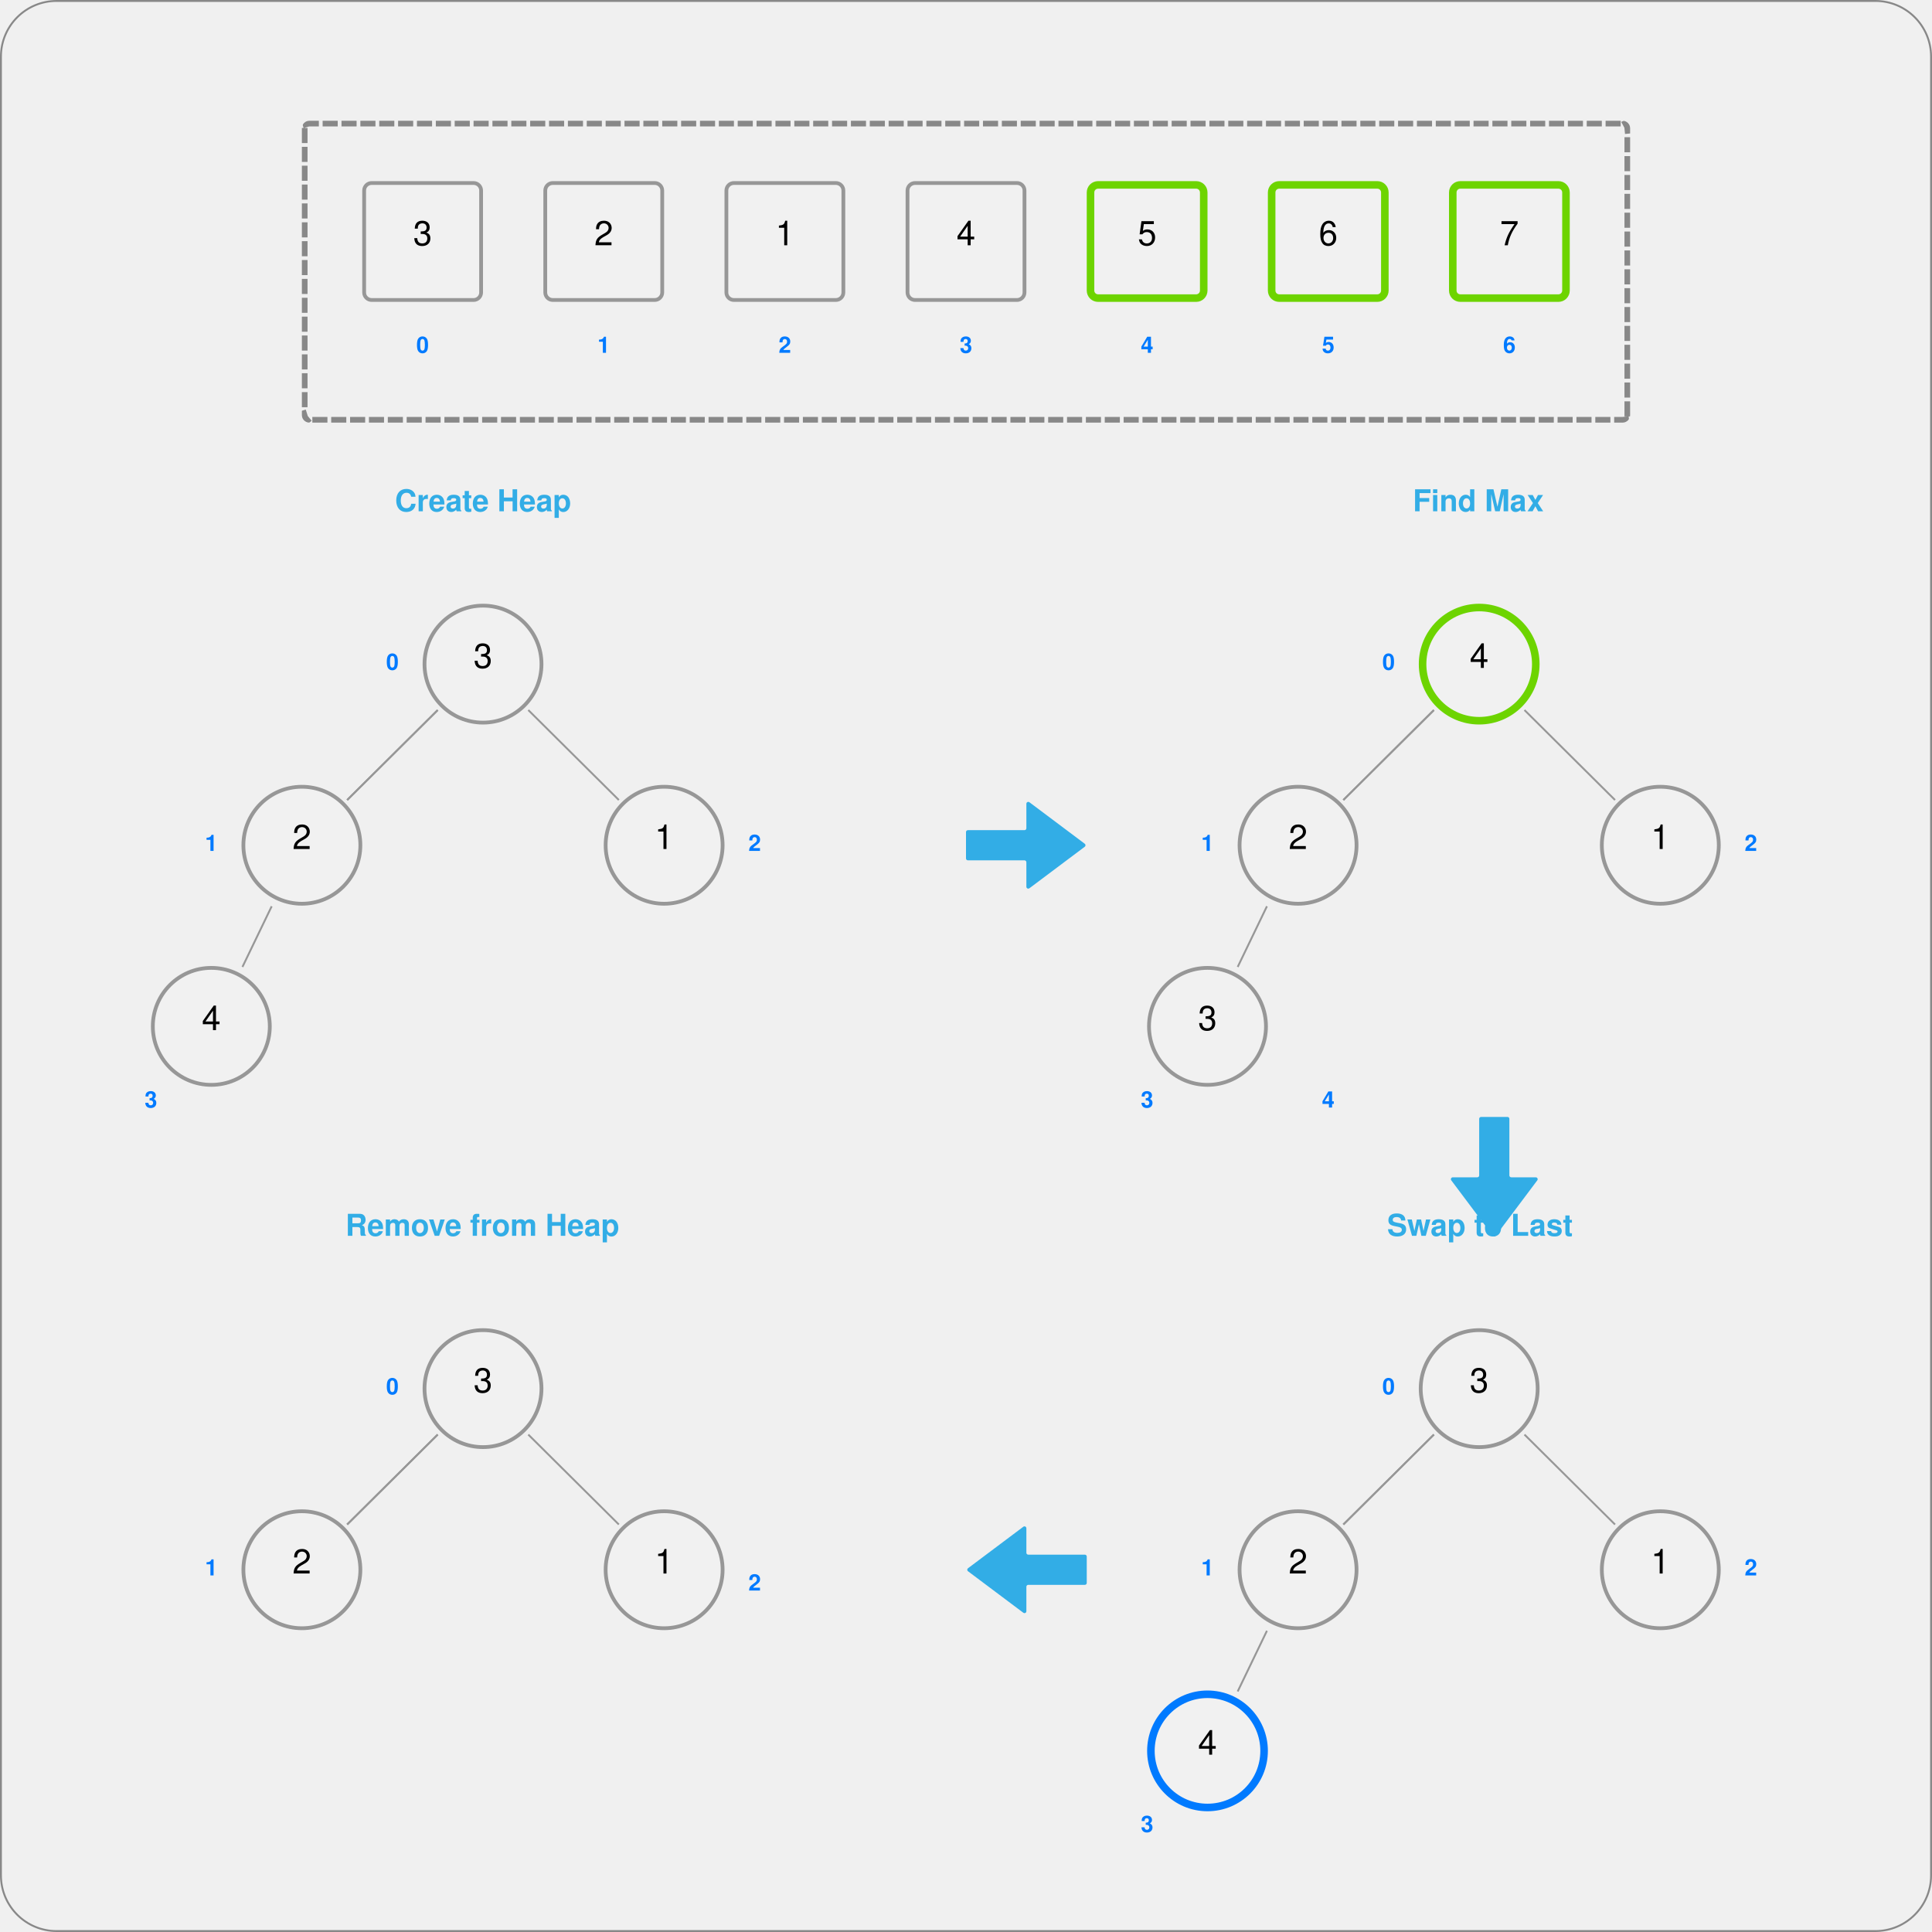
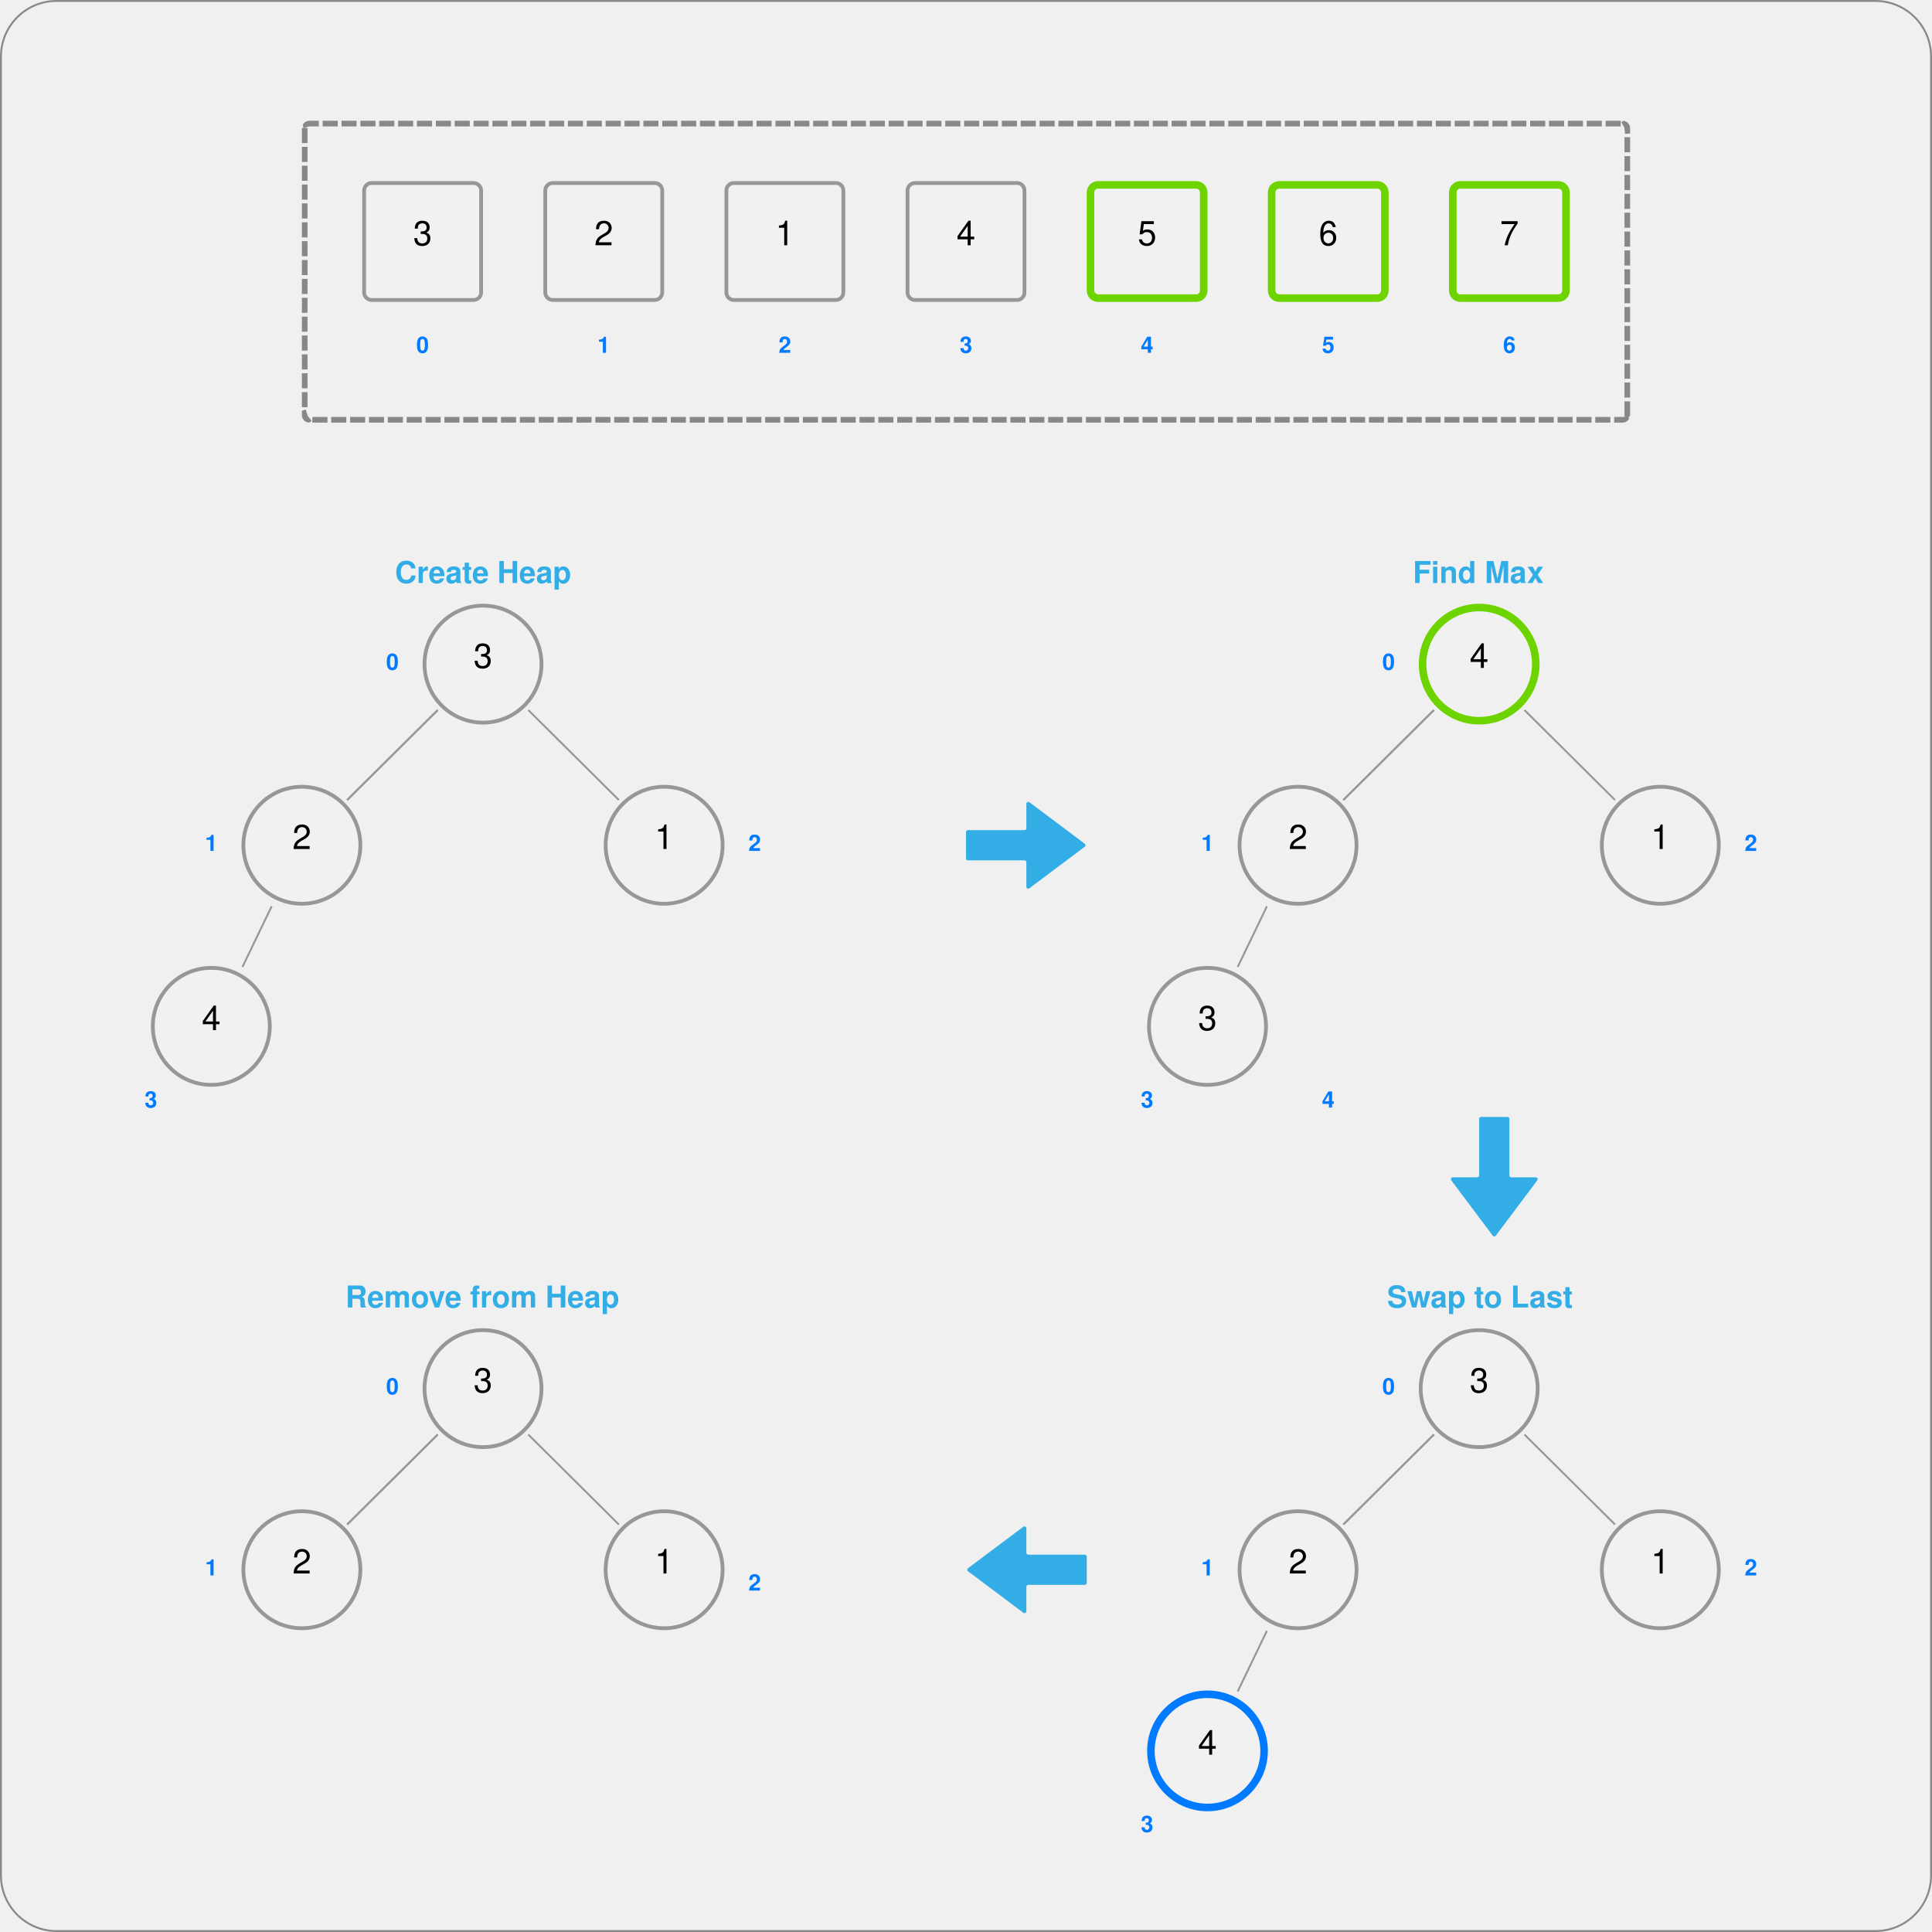
<svg xmlns="http://www.w3.org/2000/svg" xmlns:xlink="http://www.w3.org/1999/xlink" width="1024px" height="1024px" viewBox="0 0 1024 1024" version="1.1">
  <defs>
    <path d="M30,0 L994,0 C1010.569,-3.55271368e-15 1024,13.431 1024,30 L1024,994 C1024,1010.569 1010.569,1024 994,1024 L30,1024 C13.431,1024 0,1010.569 0,994 L0,30 C-3.55271368e-15,13.431 13.431,3.55271368e-15 30,0 Z" id="path-1" />
    <rect id="path-2" x="160" y="64" width="704" height="160" rx="4" />
    <mask id="mask-3" maskContentUnits="userSpaceOnUse" maskUnits="objectBoundingBox" x="0" y="0" width="704" height="160" fill="white">
      <use xlink:href="#path-2" />
    </mask>
    <path d="M0,0 L64,0 L64,64 L0,64 L0,0 Z" id="path-4" />
    <path d="M0,0 L64,0 L64,64 L0,64 L0,0 Z" id="path-5" />
    <path d="M0,0 L64,0 L64,64 L0,64 L0,0 Z" id="path-6" />
    <path d="M0,0 L64,0 L64,64 L0,64 L0,0 Z" id="path-7" />
    <path d="M0,0 L64,0 L64,64 L0,64 L0,0 Z" id="path-8" />
    <path d="M0,0 L64,0 L64,64 L0,64 L0,0 Z" id="path-9" />
    <path d="M0,0 L64,0 L64,64 L0,64 L0,0 Z" id="path-10" />
    <path d="M0,0 L64,0 L64,64 L0,64 L0,0 Z" id="path-11" />
    <path d="M0,0 L64,0 L64,64 L0,64 L0,0 Z" id="path-12" />
    <path d="M0,0 L64,0 L64,64 L0,64 L0,0 Z" id="path-13" />
    <path d="M0,0 L64,0 L64,64 L0,64 L0,0 Z" id="path-14" />
    <path d="M0,0 L64,0 L64,64 L0,64 L0,0 Z" id="path-15" />
    <path d="M0,0 L64,0 L64,64 L0,64 L0,0 Z" id="path-16" />
    <path d="M0,0 L64,0 L64,64 L0,64 L0,0 Z" id="path-17" />
    <path d="M0,0 L64,0 L64,64 L0,64 L0,0 Z" id="path-18" />
    <path d="M0,0 L64,0 L64,64 L0,64 L0,0 Z" id="path-19" />
    <path d="M0,0 L64,0 L64,64 L0,64 L0,0 Z" id="path-20" />
    <path d="M0,0 L64,0 L64,64 L0,64 L0,0 Z" id="path-21" />
    <path d="M0,0 L64,0 L64,64 L0,64 L0,0 Z" id="path-22" />
    <path d="M0,0 L64,0 L64,64 L0,64 L0,0 Z" id="path-23" />
    <path d="M0,0 L64,0 L64,64 L0,64 L0,0 Z" id="path-24" />
    <path d="M0,0 L64,0 L64,64 L0,64 L0,0 Z" id="path-25" />
  </defs>
  <g id="HeapSort-04" stroke="none" fill="none" xlink:href="#path-1">
    <path stroke="#888888" stroke-width="1" d="M994,0.5 C1002.146,0.5 1009.521,3.802 1014.86,9.14 C1020.198,14.479 1023.5,21.854 1023.5,30 L1023.5,994 C1023.5,1002.146 1020.198,1009.521 1014.86,1014.86 C1009.521,1020.198 1002.146,1023.5 994,1023.5 L30,1023.5 C21.854,1023.5 14.479,1020.198 9.14,1014.86 C3.802,1009.521 0.5,1002.146 0.5,994 L0.5,30 C0.5,21.854 3.802,14.479 9.14,9.14 C14.479,3.802 21.854,0.5 30,0.5 L994,0.5 Z" stroke-linejoin="square" />
    <use id="Rectangle" stroke="#888888" mask="url(#mask-3)" stroke-width="6" stroke-linecap="square" stroke-dasharray="2,8" xlink:href="#path-2" />
    <g id="cell" transform="translate(288, 96)" xlink:href="#path-4">
      <rect id="Rectangle" stroke="#979797" stroke-width="2" fill="#F1F1F1" fill-rule="evenodd" x="1" y="1" width="62" height="62" rx="4" />
      <text id="number" font-family="Helvetica" font-size="18" font-weight="normal" fill="#000000">
        <tspan x="26.995" y="34">2</tspan>
      </text>
    </g>
    <g id="cell" transform="translate(192, 96)" xlink:href="#path-5">
      <rect id="Rectangle" stroke="#979797" stroke-width="2" fill="#F1F1F1" fill-rule="evenodd" x="1" y="1" width="62" height="62" rx="4" />
      <text id="number" font-family="Helvetica" font-size="18" font-weight="normal" fill="#000000">
        <tspan x="26.995" y="34">3</tspan>
      </text>
    </g>
    <g id="cell" transform="translate(384, 96)" xlink:href="#path-6">
      <rect id="Rectangle" stroke="#979797" stroke-width="2" fill="#F1F1F1" fill-rule="evenodd" x="1" y="1" width="62" height="62" rx="4" />
      <text id="number" font-family="Helvetica" font-size="18" font-weight="normal" fill="#000000">
        <tspan x="26.995" y="34">1</tspan>
      </text>
    </g>
    <g id="cell" transform="translate(480, 96)" xlink:href="#path-7">
      <rect id="Rectangle" stroke="#979797" stroke-width="2" fill="#F1F1F1" fill-rule="evenodd" x="1" y="1" width="62" height="62" rx="4" />
      <text id="number" font-family="Helvetica" font-size="18" font-weight="normal" fill="#000000">
        <tspan x="26.995" y="34">4</tspan>
      </text>
    </g>
    <g id="cell" transform="translate(576, 96)" xlink:href="#path-8">
      <rect id="Rectangle" stroke="#6DD400" stroke-width="4" fill="#F1F1F1" fill-rule="evenodd" x="2" y="2" width="60" height="60" rx="4" />
      <text id="number" font-family="Helvetica" font-size="18" font-weight="normal" fill="#000000">
        <tspan x="26.995" y="34">5</tspan>
      </text>
    </g>
    <g id="cell" transform="translate(672, 96)" xlink:href="#path-9">
      <rect id="Rectangle" stroke="#6DD400" stroke-width="4" fill="#F1F1F1" fill-rule="evenodd" x="2" y="2" width="60" height="60" rx="4" />
      <text id="number" font-family="Helvetica" font-size="18" font-weight="normal" fill="#000000">
        <tspan x="26.995" y="34">6</tspan>
      </text>
    </g>
    <g id="cell" transform="translate(768, 96)" xlink:href="#path-10">
      <rect id="Rectangle" stroke="#6DD400" stroke-width="4" fill="#F1F1F1" fill-rule="evenodd" x="2" y="2" width="60" height="60" rx="4" />
      <text id="number" font-family="Helvetica" font-size="18" font-weight="normal" fill="#000000">
        <tspan x="26.995" y="34">7</tspan>
      </text>
    </g>
    <text id="0" font-family="Helvetica-Bold, Helvetica" font-size="12" font-weight="bold" fill="#007AFF">
      <tspan x="220.663" y="187">0</tspan>
    </text>
    <text id="0" font-family="Helvetica-Bold, Helvetica" font-size="12" font-weight="bold" fill="#007AFF">
      <tspan x="204.663" y="355">0</tspan>
    </text>
    <text id="1" font-family="Helvetica-Bold, Helvetica" font-size="12" font-weight="bold" fill="#007AFF">
      <tspan x="108.663" y="451">1</tspan>
    </text>
    <text id="2" font-family="Helvetica-Bold, Helvetica" font-size="12" font-weight="bold" fill="#007AFF">
      <tspan x="396.663" y="451">2</tspan>
    </text>
    <text id="3" font-family="Helvetica-Bold, Helvetica" font-size="12" font-weight="bold" fill="#007AFF">
      <tspan x="76.663" y="587">3</tspan>
    </text>
    <text id="1" font-family="Helvetica-Bold, Helvetica" font-size="12" font-weight="bold" fill="#007AFF">
      <tspan x="316.663" y="187">1</tspan>
    </text>
    <text id="2" font-family="Helvetica-Bold, Helvetica" font-size="12" font-weight="bold" fill="#007AFF">
      <tspan x="412.663" y="187">2</tspan>
    </text>
    <text id="3" font-family="Helvetica-Bold, Helvetica" font-size="12" font-weight="bold" fill="#007AFF">
      <tspan x="508.663" y="187">3</tspan>
    </text>
    <text id="4" font-family="Helvetica-Bold, Helvetica" font-size="12" font-weight="bold" fill="#007AFF">
      <tspan x="604.663" y="187">4</tspan>
    </text>
    <text id="6" font-family="Helvetica-Bold, Helvetica" font-size="12" font-weight="bold" fill="#007AFF">
      <tspan x="796.663" y="187">6</tspan>
    </text>
    <text id="5" font-family="Helvetica-Bold, Helvetica" font-size="12" font-weight="bold" fill="#007AFF">
      <tspan x="700.663" y="187">5</tspan>
    </text>
    <g id="node" transform="translate(224, 320)" xlink:href="#path-11">
      <rect id="Rectangle" stroke="#979797" stroke-width="2" fill="#F1F1F1" fill-rule="evenodd" x="1" y="1" width="62" height="62" rx="31" />
      <text id="number" font-family="Helvetica" font-size="18" font-weight="normal" fill="#000000">
        <tspan x="26.995" y="34">3</tspan>
      </text>
    </g>
    <g id="node" transform="translate(128, 416)" xlink:href="#path-12">
      <rect id="Rectangle" stroke="#979797" stroke-width="2" fill="#F1F1F1" fill-rule="evenodd" x="1" y="1" width="62" height="62" rx="31" />
      <text id="number" font-family="Helvetica" font-size="18" font-weight="normal" fill="#000000">
        <tspan x="26.995" y="34">2</tspan>
      </text>
    </g>
    <g id="node" transform="translate(320, 416)" xlink:href="#path-13">
      <rect id="Rectangle" stroke="#979797" stroke-width="2" fill="#F1F1F1" fill-rule="evenodd" x="1" y="1" width="62" height="62" rx="31" />
      <text id="number" font-family="Helvetica" font-size="18" font-weight="normal" fill="#000000">
        <tspan x="26.995" y="34">1</tspan>
      </text>
    </g>
    <g id="node" transform="translate(320, 800)" xlink:href="#path-14">
      <rect id="Rectangle" stroke="#979797" stroke-width="2" fill="#F1F1F1" fill-rule="evenodd" x="1" y="1" width="62" height="62" rx="31" />
      <text id="number" font-family="Helvetica" font-size="18" font-weight="normal" fill="#000000">
        <tspan x="26.995" y="34">1</tspan>
      </text>
    </g>
    <text id="0" font-family="Helvetica-Bold, Helvetica" font-size="12" font-weight="bold" fill="#007AFF">
      <tspan x="204.663" y="739">0</tspan>
    </text>
    <text id="1" font-family="Helvetica-Bold, Helvetica" font-size="12" font-weight="bold" fill="#007AFF">
      <tspan x="108.663" y="835">1</tspan>
    </text>
    <g id="node" transform="translate(224, 704)" xlink:href="#path-15">
      <rect id="Rectangle" stroke="#979797" stroke-width="2" fill="#F1F1F1" fill-rule="evenodd" x="1" y="1" width="62" height="62" rx="31" />
      <text id="number" font-family="Helvetica" font-size="18" font-weight="normal" fill="#000000">
        <tspan x="26.995" y="34">3</tspan>
      </text>
    </g>
    <g id="node" transform="translate(128, 800)" xlink:href="#path-16">
      <rect id="Rectangle" stroke="#979797" stroke-width="2" fill="#F1F1F1" fill-rule="evenodd" x="1" y="1" width="62" height="62" rx="31" />
      <text id="number" font-family="Helvetica" font-size="18" font-weight="normal" fill="#000000">
        <tspan x="26.995" y="34">2</tspan>
      </text>
    </g>
    <line x1="232" y1="760.342" x2="184" y2="808.019" id="Path" stroke="#979797" stroke-width="1" />
    <line x1="232" y1="760.342" x2="184" y2="808.019" id="Path" stroke="#979797" stroke-width="1" />
    <text id="2" font-family="Helvetica-Bold, Helvetica" font-size="12" font-weight="bold" fill="#007AFF">
      <tspan x="396.663" y="843">2</tspan>
    </text>
    <line x1="328" y1="760.342" x2="280" y2="808.019" id="Path" stroke="#979797" stroke-width="1" transform="translate(304, 784.1804) scale(-1, 1) translate(-304, -784.1804)" />
    <g id="node" transform="translate(80, 512)" xlink:href="#path-17">
      <rect id="Rectangle" stroke="#979797" stroke-width="2" fill="#F1F1F1" fill-rule="evenodd" x="1" y="1" width="62" height="62" rx="31" />
      <text id="number" font-family="Helvetica" font-size="18" font-weight="normal" fill="#000000">
        <tspan x="26.995" y="34">4</tspan>
      </text>
    </g>
    <line x1="232" y1="376.342" x2="184" y2="424.019" id="Path" stroke="#979797" stroke-width="1" />
    <line x1="232" y1="376.342" x2="184" y2="424.019" id="Path" stroke="#979797" stroke-width="1" />
    <line x1="144" y1="480.342" x2="128.5" y2="512.5" id="Path" stroke="#979797" stroke-width="1" />
    <line x1="328" y1="376.342" x2="280" y2="424.019" id="Path" stroke="#979797" stroke-width="1" transform="translate(304, 400.1804) scale(-1, 1) translate(-304, -400.1804)" />
    <text id="0" font-family="Helvetica-Bold, Helvetica" font-size="12" font-weight="bold" fill="#007AFF">
      <tspan x="732.663" y="739">0</tspan>
    </text>
    <text id="1" font-family="Helvetica-Bold, Helvetica" font-size="12" font-weight="bold" fill="#007AFF">
      <tspan x="636.663" y="835">1</tspan>
    </text>
    <text id="2" font-family="Helvetica-Bold, Helvetica" font-size="12" font-weight="bold" fill="#007AFF">
      <tspan x="924.663" y="835">2</tspan>
    </text>
    <text id="3" font-family="Helvetica-Bold, Helvetica" font-size="12" font-weight="bold" fill="#007AFF">
      <tspan x="604.663" y="971">3</tspan>
    </text>
    <g id="node" transform="translate(752, 704)" xlink:href="#path-18">
      <rect id="Rectangle" stroke="#979797" stroke-width="2" fill="#F1F1F1" fill-rule="evenodd" x="1" y="1" width="62" height="62" rx="31" />
      <text id="number" font-family="Helvetica" font-size="18" font-weight="normal" fill="#000000">
        <tspan x="26.995" y="34">3</tspan>
      </text>
    </g>
    <g id="node" transform="translate(656, 800)" xlink:href="#path-19">
      <rect id="Rectangle" stroke="#979797" stroke-width="2" fill="#F1F1F1" fill-rule="evenodd" x="1" y="1" width="62" height="62" rx="31" />
      <text id="number" font-family="Helvetica" font-size="18" font-weight="normal" fill="#000000">
        <tspan x="26.995" y="34">2</tspan>
      </text>
    </g>
    <g id="node" transform="translate(848, 800)" xlink:href="#path-20">
      <rect id="Rectangle" stroke="#979797" stroke-width="2" fill="#F1F1F1" fill-rule="evenodd" x="1" y="1" width="62" height="62" rx="31" />
      <text id="number" font-family="Helvetica" font-size="18" font-weight="normal" fill="#000000">
        <tspan x="26.995" y="34">1</tspan>
      </text>
    </g>
    <g id="node" transform="translate(608, 896)" xlink:href="#path-21">
      <rect id="Rectangle" stroke="#007AFF" stroke-width="4" fill="#F1F1F1" fill-rule="evenodd" x="2" y="2" width="60" height="60" rx="30" />
      <text id="number" font-family="Helvetica" font-size="18" font-weight="normal" fill="#000000">
        <tspan x="26.995" y="34">4</tspan>
      </text>
    </g>
    <line x1="760" y1="760.342" x2="712" y2="808.019" id="Path" stroke="#979797" stroke-width="1" />
    <line x1="760" y1="760.342" x2="712" y2="808.019" id="Path" stroke="#979797" stroke-width="1" />
    <line x1="671.5" y1="864.342" x2="656" y2="896.5" id="Path" stroke="#979797" stroke-width="1" />
    <line x1="856" y1="760.342" x2="808" y2="808.019" id="Path" stroke="#979797" stroke-width="1" transform="translate(832, 784.1804) scale(-1, 1) translate(-832, -784.1804)" />
    <text id="0" font-family="Helvetica-Bold, Helvetica" font-size="12" font-weight="bold" fill="#007AFF">
      <tspan x="732.663" y="355">0</tspan>
    </text>
    <text id="1" font-family="Helvetica-Bold, Helvetica" font-size="12" font-weight="bold" fill="#007AFF">
      <tspan x="636.663" y="451">1</tspan>
    </text>
    <text id="2" font-family="Helvetica-Bold, Helvetica" font-size="12" font-weight="bold" fill="#007AFF">
      <tspan x="924.663" y="451">2</tspan>
    </text>
    <text id="3" font-family="Helvetica-Bold, Helvetica" font-size="12" font-weight="bold" fill="#007AFF">
      <tspan x="604.663" y="587">3</tspan>
    </text>
    <text id="4" font-family="Helvetica-Bold, Helvetica" font-size="12" font-weight="bold" fill="#007AFF">
      <tspan x="700.663" y="587">4</tspan>
    </text>
    <g id="node" transform="translate(752, 320)" xlink:href="#path-22">
      <rect id="Rectangle" stroke="#6DD400" stroke-width="4" fill="#F1F1F1" fill-rule="evenodd" x="2" y="2" width="60" height="60" rx="30" />
      <text id="number" font-family="Helvetica" font-size="18" font-weight="normal" fill="#000000">
        <tspan x="26.995" y="34">4</tspan>
      </text>
    </g>
    <g id="node" transform="translate(656, 416)" xlink:href="#path-23">
      <rect id="Rectangle" stroke="#979797" stroke-width="2" fill="#F1F1F1" fill-rule="evenodd" x="1" y="1" width="62" height="62" rx="31" />
      <text id="number" font-family="Helvetica" font-size="18" font-weight="normal" fill="#000000">
        <tspan x="26.995" y="34">2</tspan>
      </text>
    </g>
    <g id="node" transform="translate(848, 416)" xlink:href="#path-24">
      <rect id="Rectangle" stroke="#979797" stroke-width="2" fill="#F1F1F1" fill-rule="evenodd" x="1" y="1" width="62" height="62" rx="31" />
      <text id="number" font-family="Helvetica" font-size="18" font-weight="normal" fill="#000000">
        <tspan x="26.995" y="34">1</tspan>
      </text>
    </g>
    <g id="node" transform="translate(608, 512)" xlink:href="#path-25">
      <rect id="Rectangle" stroke="#979797" stroke-width="2" fill="#F1F1F1" fill-rule="evenodd" x="1" y="1" width="62" height="62" rx="31" />
      <text id="number" font-family="Helvetica" font-size="18" font-weight="normal" fill="#000000">
        <tspan x="26.995" y="34">3</tspan>
      </text>
    </g>
    <line x1="760" y1="376.342" x2="712" y2="424.019" id="Path" stroke="#979797" stroke-width="1" />
    <line x1="760" y1="376.342" x2="712" y2="424.019" id="Path" stroke="#979797" stroke-width="1" />
    <line x1="671.5" y1="480.342" x2="656" y2="512.5" id="Path" stroke="#979797" stroke-width="1" />
    <line x1="856" y1="376.342" x2="808" y2="424.019" id="Path" stroke="#979797" stroke-width="1" transform="translate(832, 400.1804) scale(-1, 1) translate(-832, -400.1804)" />
    <text id="Swap-to-Last" font-family="Helvetica-Bold, Helvetica" font-size="16" font-weight="bold" fill="#32ADE6">
-       <tspan x="735.16" y="655">Swap to Last</tspan>
+       <tspan x="735.16" y="693">Swap to Last</tspan>
    </text>
    <text id="Create-Heap" font-family="Helvetica-Bold, Helvetica" font-size="16" font-weight="bold" fill="#32ADE6">
-       <tspan x="209.312" y="271">Create Heap</tspan>
+       <tspan x="209.312" y="309">Create Heap</tspan>
    </text>
    <text id="Remove-from-Heap" font-family="Helvetica-Bold, Helvetica" font-size="16" font-weight="bold" fill="#32ADE6">
-       <tspan x="183.09" y="655">Remove from Heap</tspan>
+       <tspan x="183.09" y="693">Remove from Heap</tspan>
    </text>
    <text id="Find-Max" font-family="Helvetica-Bold, Helvetica" font-size="16" font-weight="bold" fill="#32ADE6">
-       <tspan x="748.832" y="271">Find Max</tspan>
+       <tspan x="748.832" y="309">Find Max</tspan>
    </text>
    <path d="M513,440 L543,440 C543.552,440 544,439.552 544,439 L544,426 C544,425.448 544.448,425 545,425 C545.216,425 545.427,425.07 545.6,425.2 L574.933,447.2 C575.375,447.531 575.465,448.158 575.133,448.6 C575.076,448.676 575.009,448.743 574.933,448.8 L545.6,470.8 C545.158,471.131 544.531,471.042 544.2,470.6 C544.07,470.427 544,470.216 544,470 L544,457 C544,456.448 543.552,456 543,456 L513,456 C512.448,456 512,455.552 512,455 L512,441 C512,440.448 512.448,440 513,440 Z" id="Path" fill="#32ADE6" fill-rule="evenodd" />
    <path d="M761,616 L791,616 C791.552,616 792,615.552 792,615 L792,602 C792,601.448 792.448,601 793,601 C793.216,601 793.427,601.07 793.6,601.2 L822.933,623.2 C823.375,623.531 823.465,624.158 823.133,624.6 C823.076,624.676 823.009,624.743 822.933,624.8 L793.6,646.8 C793.158,647.131 792.531,647.042 792.2,646.6 C792.07,646.427 792,646.216 792,646 L792,633 C792,632.448 791.552,632 791,632 L761,632 C760.448,632 760,631.552 760,631 L760,617 C760,616.448 760.448,616 761,616 Z" id="Path" fill="#32ADE6" fill-rule="evenodd" transform="translate(792, 624) rotate(90) translate(-792, -624)" />
    <path d="M513,824 L543,824 C543.552,824 544,823.552 544,823 L544,810 C544,809.448 544.448,809 545,809 C545.216,809 545.427,809.07 545.6,809.2 L574.933,831.2 C575.375,831.531 575.465,832.158 575.133,832.6 C575.076,832.676 575.009,832.743 574.933,832.8 L545.6,854.8 C545.158,855.131 544.531,855.042 544.2,854.6 C544.07,854.427 544,854.216 544,854 L544,841 C544,840.448 543.552,840 543,840 L513,840 C512.448,840 512,839.552 512,839 L512,825 C512,824.448 512.448,824 513,824 Z" id="Path" fill="#32ADE6" fill-rule="evenodd" transform="translate(544, 832) scale(-1, 1) translate(-544, -832)" />
  </g>
</svg>
